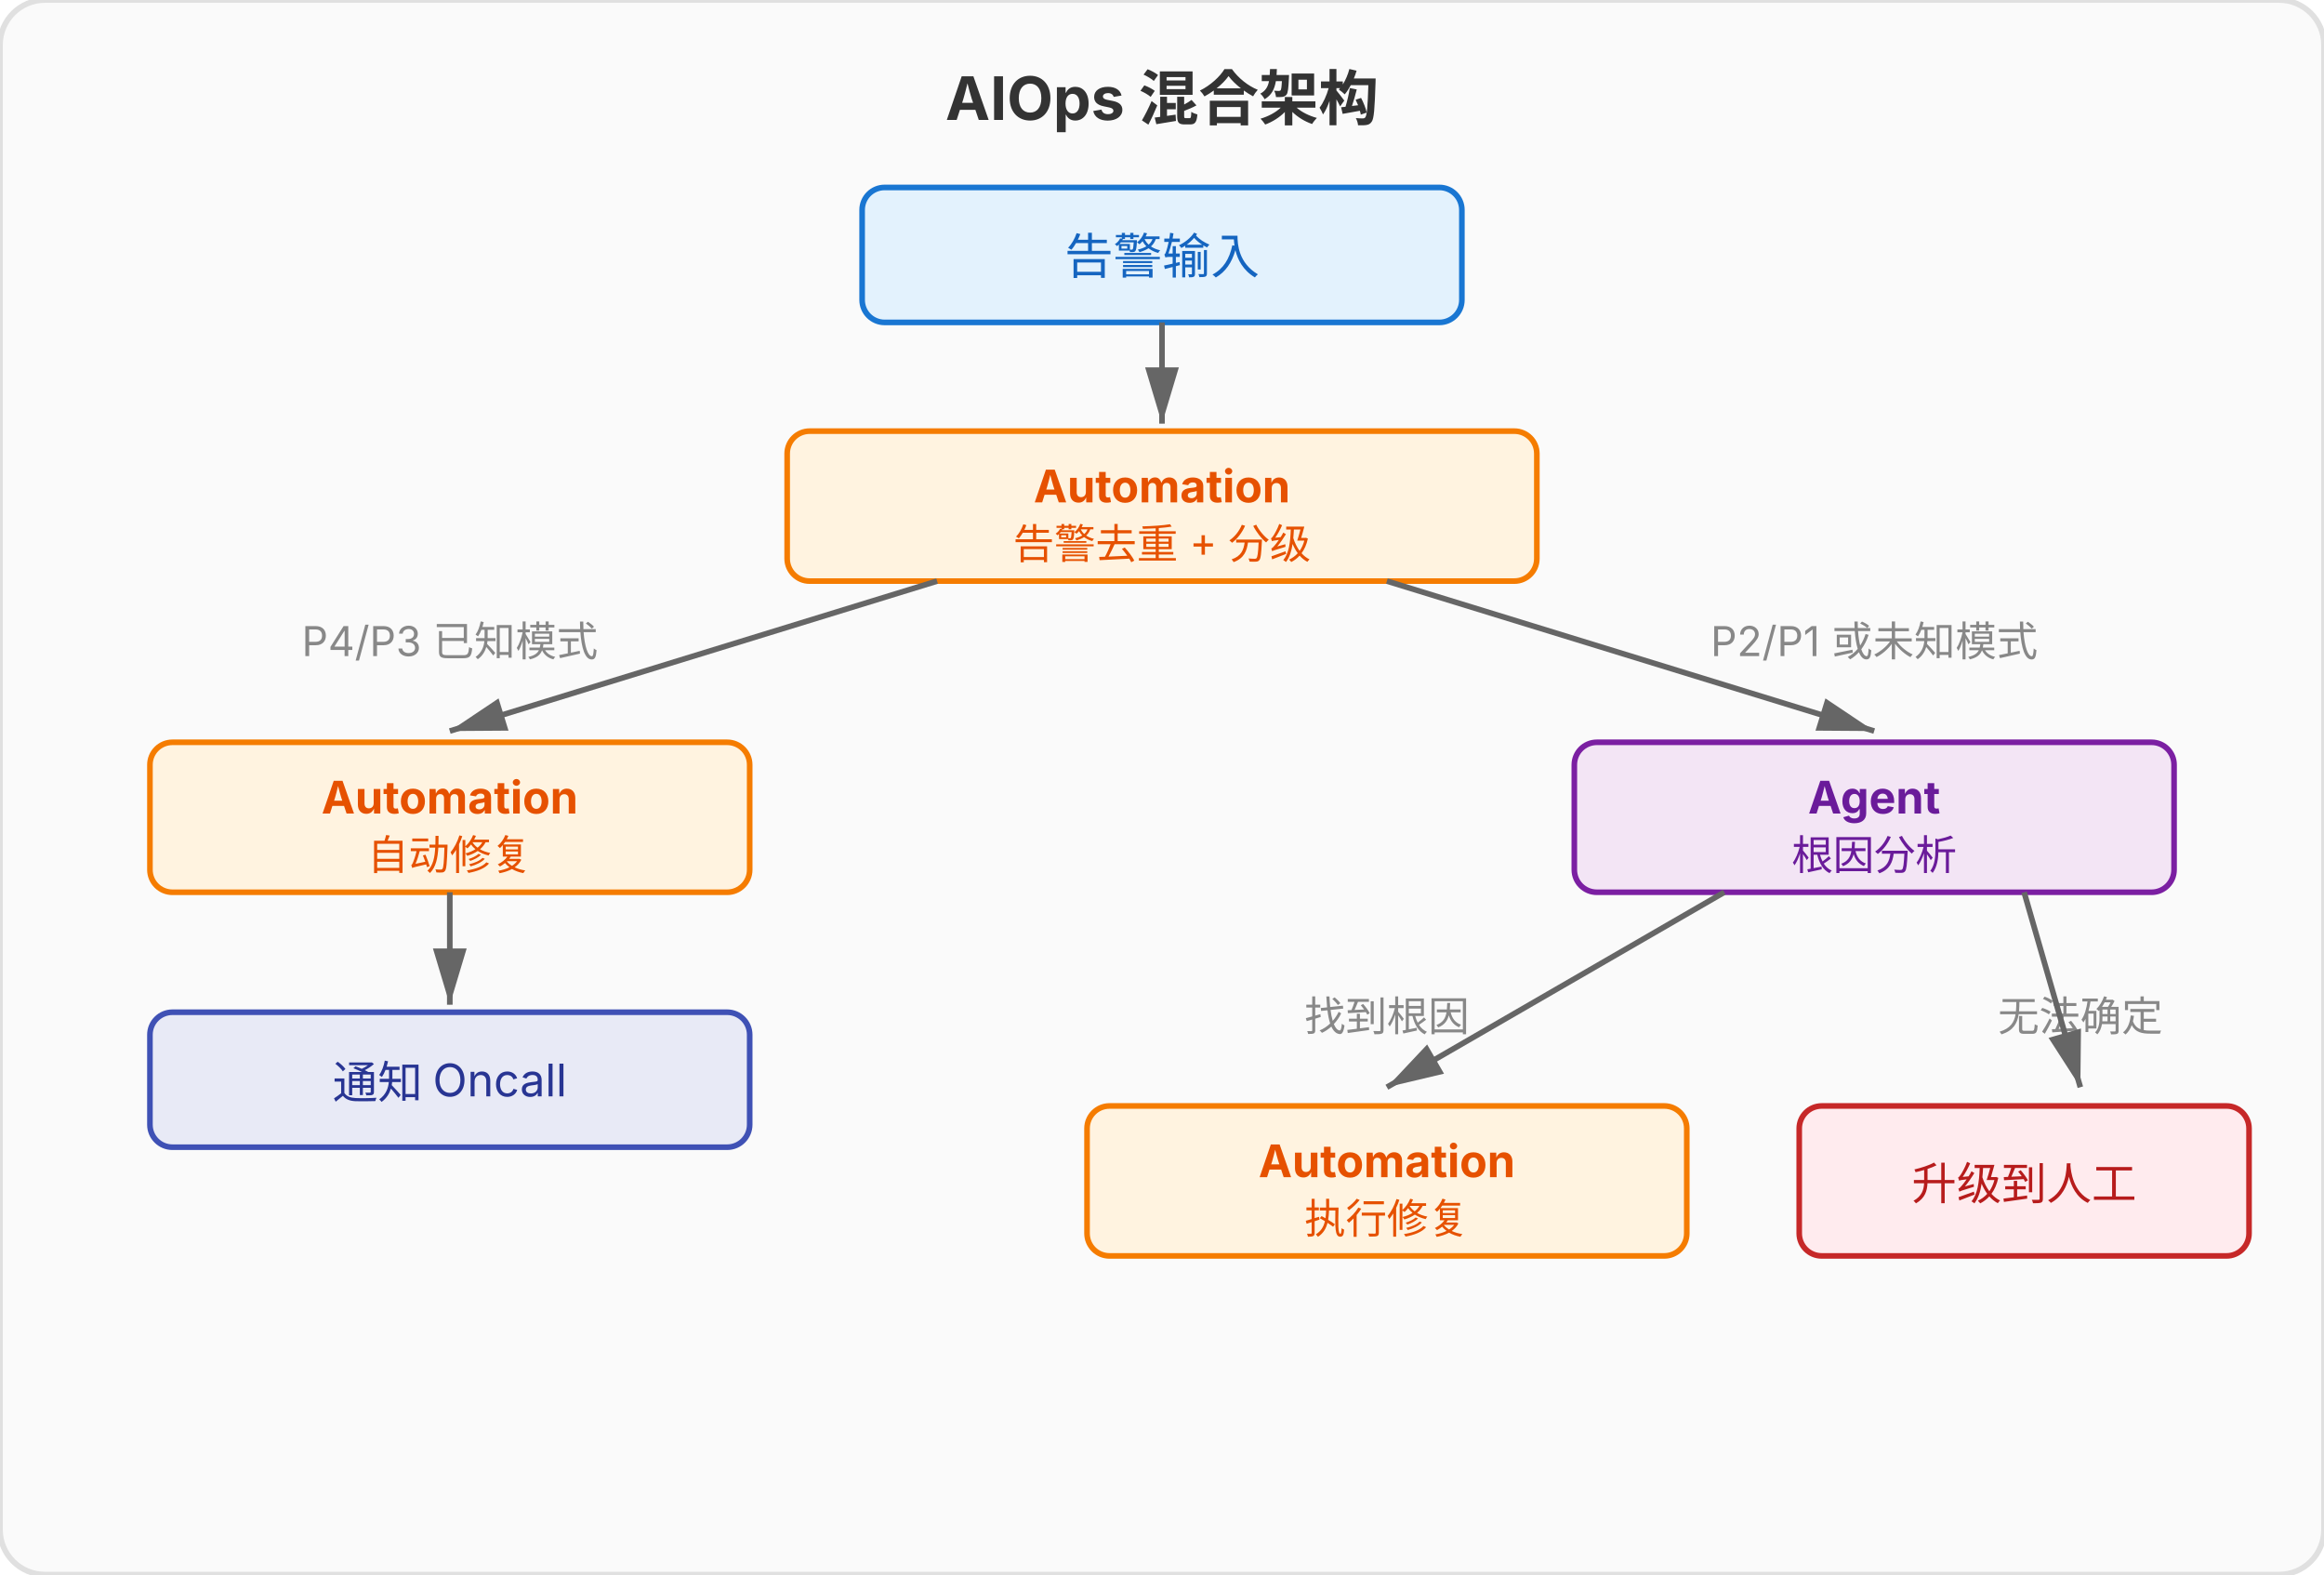
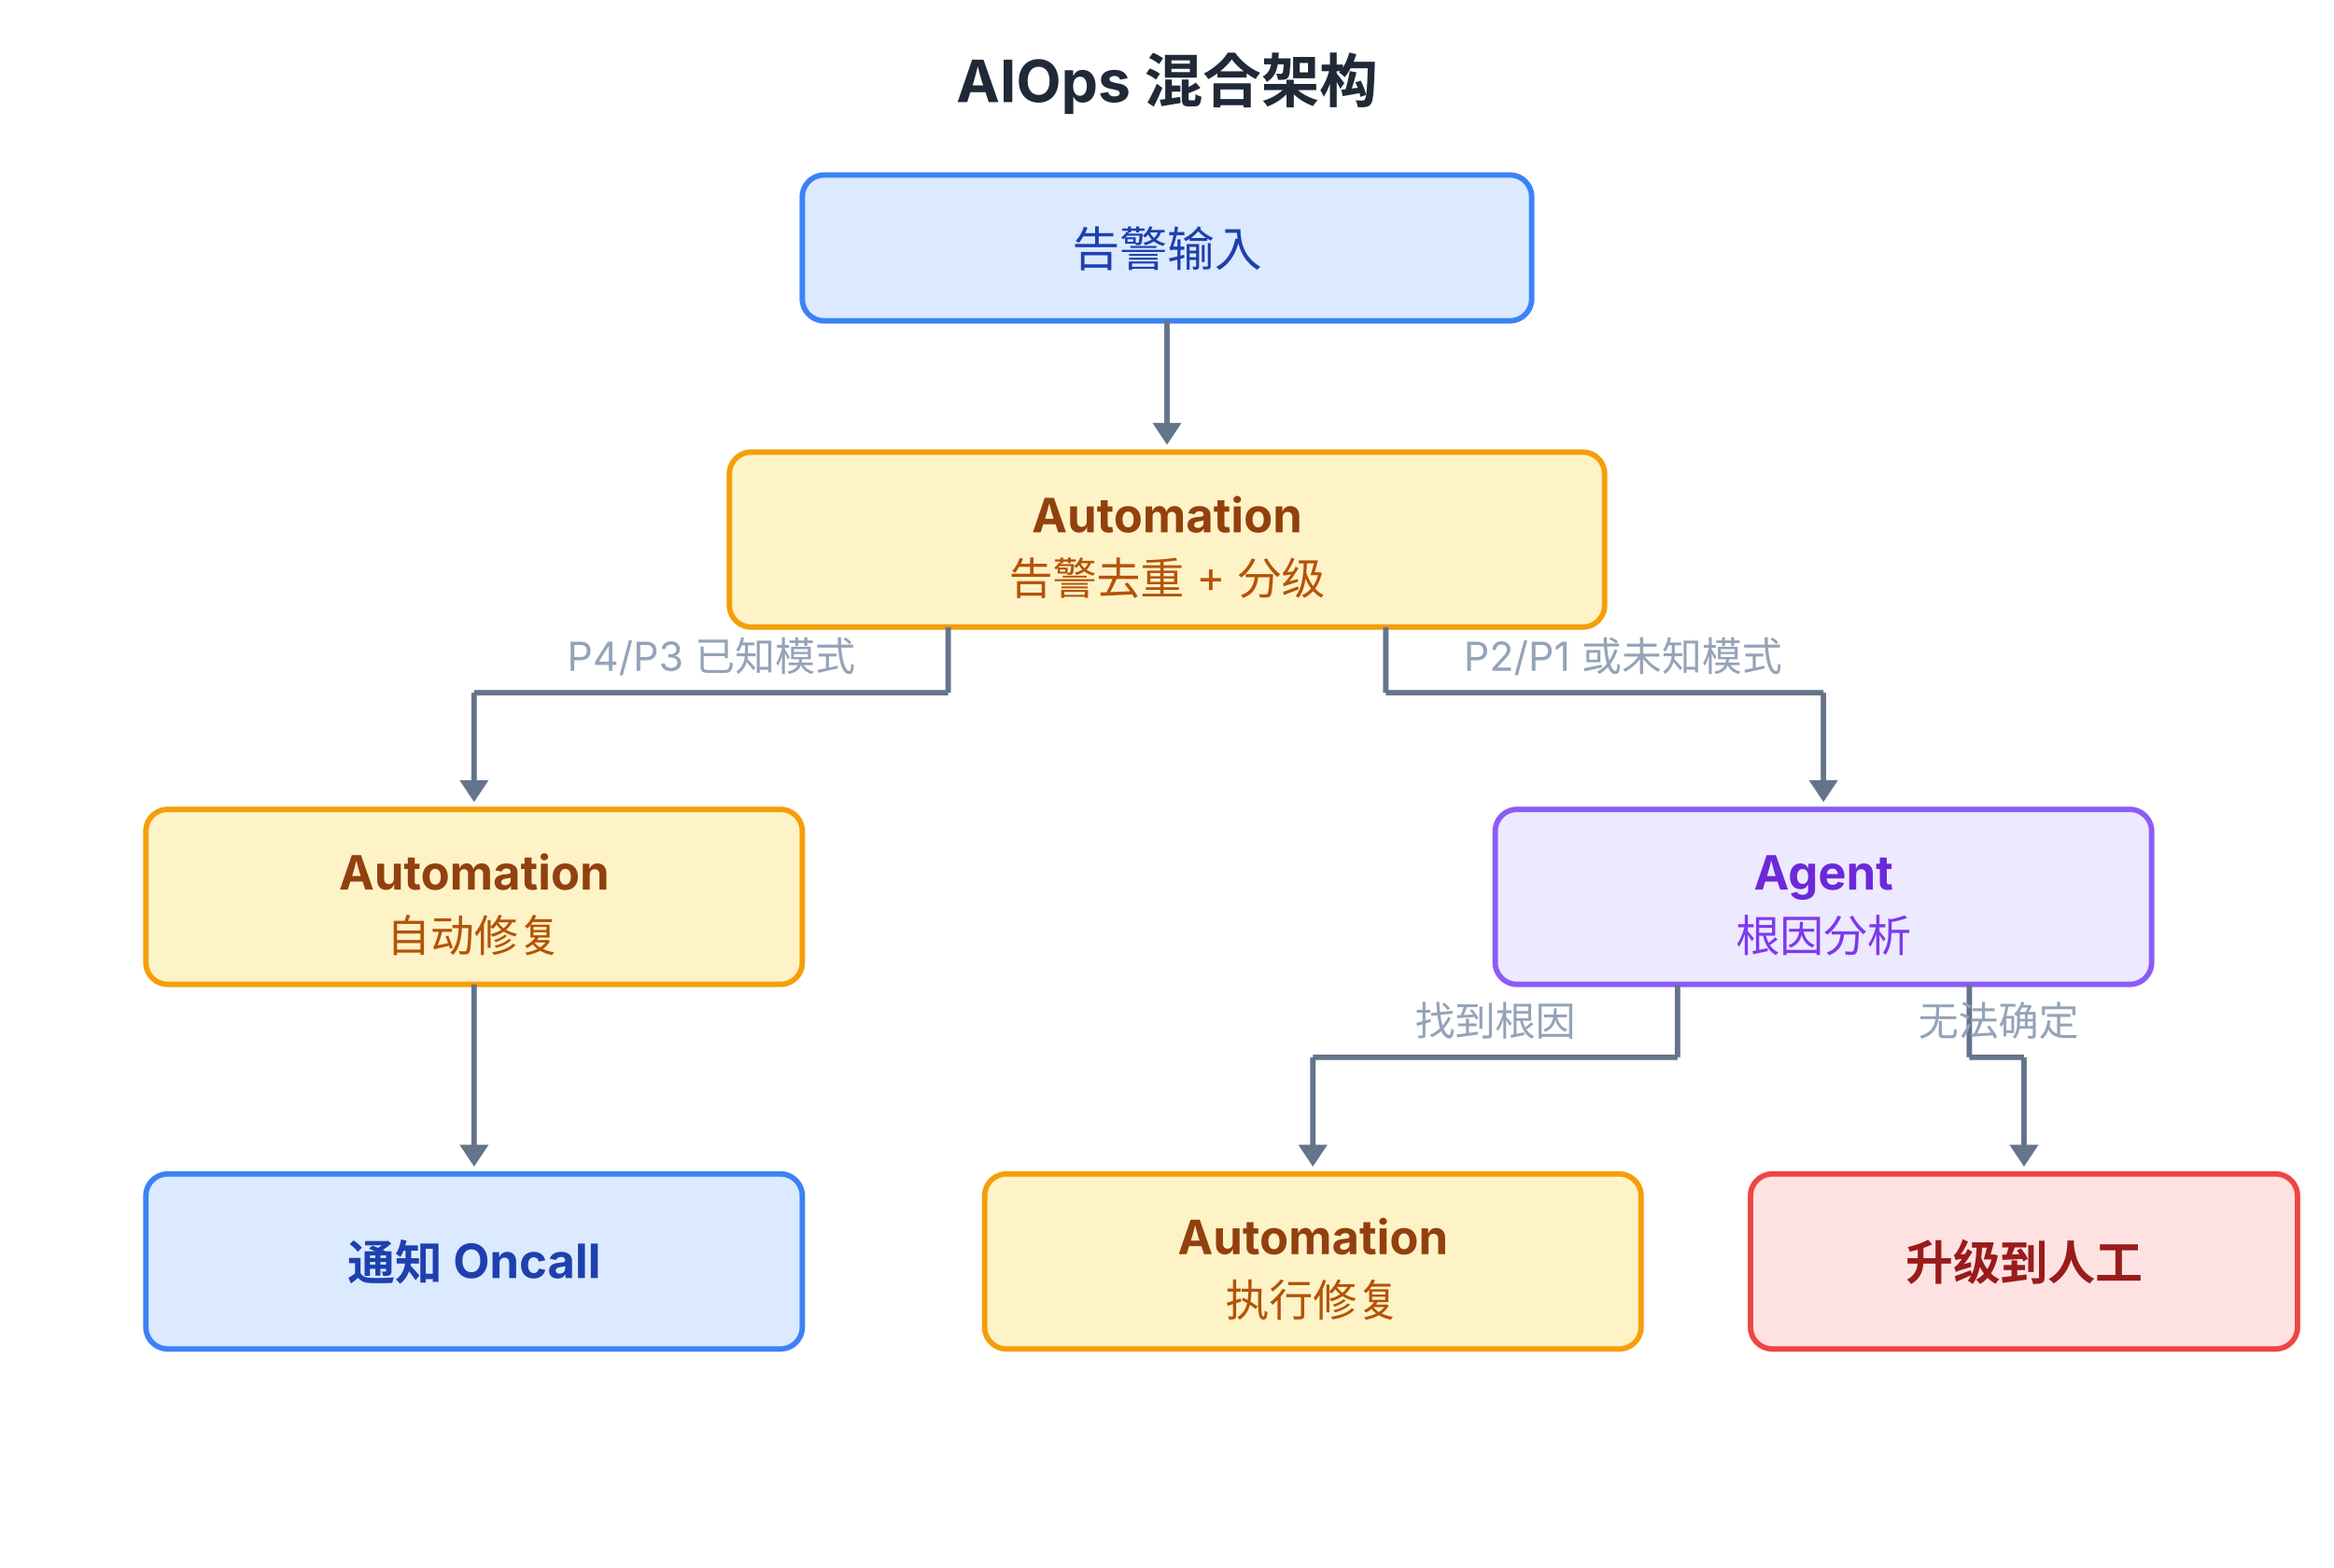
- <svg xmlns="http://www.w3.org/2000/svg" viewBox="0 0 620 420" font-family="-apple-system, 'Segoe UI', 'PingFang SC', 'Microsoft YaHei', sans-serif">
-   <defs>
-     <marker id="arrow" viewBox="0 0 10 6" refX="10" refY="3" markerWidth="10" markerHeight="6" orient="auto-start-reverse">
-       <path d="M0,0 L10,3 L0,6 Z" fill="#666" />
-     </marker>
-   </defs>
-   <rect width="620" height="420" rx="12" fill="#fafafa" stroke="#e0e0e0" stroke-width="1.5" />
-   <text x="310" y="32" text-anchor="middle" font-size="16" font-weight="bold" fill="#333">AIOps 混合架构</text>
-   <rect x="230" y="50" width="160" height="36" rx="6" fill="#E3F2FD" stroke="#1976D2" stroke-width="1.5" />
-   <text x="310" y="73" text-anchor="middle" font-size="13" fill="#1565C0">告警输入</text>
-   <rect x="210" y="115" width="200" height="40" rx="6" fill="#FFF3E0" stroke="#F57C00" stroke-width="1.5" />
-   <text x="310" y="134" text-anchor="middle" font-size="12" font-weight="bold" fill="#E65100">Automation</text>
-   <text x="310" y="149" text-anchor="middle" font-size="11" fill="#E65100">告警去重 + 分级</text>
-   <line x1="310" y1="86" x2="310" y2="113" stroke="#666" stroke-width="1.5" marker-end="url(#arrow)" />
-   <text x="120" y="175" text-anchor="middle" font-size="11" fill="#888">P4/P3 已知模式</text>
-   <line x1="250" y1="155" x2="120" y2="195" stroke="#666" stroke-width="1.5" marker-end="url(#arrow)" />
-   <text x="500" y="175" text-anchor="middle" font-size="11" fill="#888">P2/P1 或未知模式</text>
-   <line x1="370" y1="155" x2="500" y2="195" stroke="#666" stroke-width="1.5" marker-end="url(#arrow)" />
-   <rect x="40" y="198" width="160" height="40" rx="6" fill="#FFF3E0" stroke="#F57C00" stroke-width="1.5" />
-   <text x="120" y="217" text-anchor="middle" font-size="12" font-weight="bold" fill="#E65100">Automation</text>
-   <text x="120" y="232" text-anchor="middle" font-size="11" fill="#E65100">自动修复</text>
-   <rect x="40" y="270" width="160" height="36" rx="6" fill="#E8EAF6" stroke="#3F51B5" stroke-width="1.5" />
-   <text x="120" y="293" text-anchor="middle" font-size="12" fill="#283593">通知 Oncall</text>
-   <line x1="120" y1="238" x2="120" y2="268" stroke="#666" stroke-width="1.5" marker-end="url(#arrow)" />
-   <rect x="420" y="198" width="160" height="40" rx="6" fill="#F3E5F5" stroke="#7B1FA2" stroke-width="1.5" />
-   <text x="500" y="217" text-anchor="middle" font-size="12" font-weight="bold" fill="#6A1B9A">Agent</text>
-   <text x="500" y="232" text-anchor="middle" font-size="11" fill="#6A1B9A">根因分析</text>
-   <text x="370" y="275" text-anchor="middle" font-size="11" fill="#888">找到根因</text>
-   <line x1="460" y1="238" x2="370" y2="290" stroke="#666" stroke-width="1.5" marker-end="url(#arrow)" />
-   <rect x="290" y="295" width="160" height="40" rx="6" fill="#FFF3E0" stroke="#F57C00" stroke-width="1.5" />
-   <text x="370" y="314" text-anchor="middle" font-size="12" font-weight="bold" fill="#E65100">Automation</text>
-   <text x="370" y="329" text-anchor="middle" font-size="11" fill="#E65100">执行修复</text>
-   <text x="555" y="275" text-anchor="middle" font-size="11" fill="#888">无法确定</text>
-   <line x1="540" y1="238" x2="555" y2="290" stroke="#666" stroke-width="1.5" marker-end="url(#arrow)" />
-   <rect x="480" y="295" width="120" height="40" rx="6" fill="#FFEBEE" stroke="#C62828" stroke-width="1.5" />
-   <text x="540" y="320" text-anchor="middle" font-size="12" fill="#B71C1C">升级到人工</text>
+ <svg xmlns="http://www.w3.org/2000/svg" viewBox="0 0 640 430" font-family="system-ui, -apple-system, 'PingFang SC', sans-serif">
+   <text x="320" y="28" text-anchor="middle" font-size="16" font-weight="bold" fill="#1F2937">AIOps 混合架构</text>
+   <rect x="220" y="48" width="200" height="40" rx="6" fill="#DBEAFE" stroke="#3B82F6" stroke-width="1.5" />
+   <text x="320" y="73" text-anchor="middle" font-size="13" fill="#1E40AF">告警输入</text>
+   <line x1="320" y1="88" x2="320" y2="118" stroke="#64748B" stroke-width="1.5" />
+   <polygon points="316,116 320,122 324,116" fill="#64748B" />
+   <rect x="200" y="124" width="240" height="48" rx="6" fill="#FEF3C7" stroke="#F59E0B" stroke-width="1.5" />
+   <text x="320" y="146" text-anchor="middle" font-size="13" font-weight="bold" fill="#92400E">Automation</text>
+   <text x="320" y="163" text-anchor="middle" font-size="12" fill="#B45309">告警去重 + 分级</text>
+   <line x1="260" y1="172" x2="260" y2="190" stroke="#64748B" stroke-width="1.5" />
+   <line x1="260" y1="190" x2="130" y2="190" stroke="#64748B" stroke-width="1.5" />
+   <line x1="130" y1="190" x2="130" y2="216" stroke="#64748B" stroke-width="1.5" />
+   <polygon points="126,214 130,220 134,214" fill="#64748B" />
+   <text x="195" y="184" text-anchor="middle" font-size="11" fill="#94A3B8">P4/P3 已知模式</text>
+   <line x1="380" y1="172" x2="380" y2="190" stroke="#64748B" stroke-width="1.5" />
+   <line x1="380" y1="190" x2="500" y2="190" stroke="#64748B" stroke-width="1.5" />
+   <line x1="500" y1="190" x2="500" y2="216" stroke="#64748B" stroke-width="1.5" />
+   <polygon points="496,214 500,220 504,214" fill="#64748B" />
+   <text x="445" y="184" text-anchor="middle" font-size="11" fill="#94A3B8">P2/P1 或未知模式</text>
+   <rect x="40" y="222" width="180" height="48" rx="6" fill="#FEF3C7" stroke="#F59E0B" stroke-width="1.5" />
+   <text x="130" y="244" text-anchor="middle" font-size="13" font-weight="bold" fill="#92400E">Automation</text>
+   <text x="130" y="261" text-anchor="middle" font-size="12" fill="#B45309">自动修复</text>
+   <line x1="130" y1="270" x2="130" y2="316" stroke="#64748B" stroke-width="1.5" />
+   <polygon points="126,314 130,320 134,314" fill="#64748B" />
+   <rect x="40" y="322" width="180" height="48" rx="6" fill="#DBEAFE" stroke="#3B82F6" stroke-width="1.5" />
+   <text x="130" y="351" text-anchor="middle" font-size="13" font-weight="bold" fill="#1E40AF">通知 Oncall</text>
+   <rect x="410" y="222" width="180" height="48" rx="6" fill="#EDE9FE" stroke="#8B5CF6" stroke-width="1.5" />
+   <text x="500" y="244" text-anchor="middle" font-size="13" font-weight="bold" fill="#6D28D9">Agent</text>
+   <text x="500" y="261" text-anchor="middle" font-size="12" fill="#7C3AED">根因分析</text>
+   <line x1="460" y1="270" x2="460" y2="290" stroke="#64748B" stroke-width="1.5" />
+   <line x1="460" y1="290" x2="360" y2="290" stroke="#64748B" stroke-width="1.5" />
+   <line x1="360" y1="290" x2="360" y2="316" stroke="#64748B" stroke-width="1.5" />
+   <polygon points="356,314 360,320 364,314" fill="#64748B" />
+   <text x="410" y="284" text-anchor="middle" font-size="11" fill="#94A3B8">找到根因</text>
+   <line x1="540" y1="270" x2="540" y2="290" stroke="#64748B" stroke-width="1.5" />
+   <line x1="540" y1="290" x2="555" y2="290" stroke="#64748B" stroke-width="1.5" />
+   <line x1="555" y1="290" x2="555" y2="316" stroke="#64748B" stroke-width="1.5" />
+   <polygon points="551,314 555,320 559,314" fill="#64748B" />
+   <text x="548" y="284" text-anchor="middle" font-size="11" fill="#94A3B8">无法确定</text>
+   <rect x="270" y="322" width="180" height="48" rx="6" fill="#FEF3C7" stroke="#F59E0B" stroke-width="1.5" />
+   <text x="360" y="344" text-anchor="middle" font-size="13" font-weight="bold" fill="#92400E">Automation</text>
+   <text x="360" y="361" text-anchor="middle" font-size="12" fill="#B45309">执行修复</text>
+   <rect x="480" y="322" width="150" height="48" rx="6" fill="#FEE2E2" stroke="#EF4444" stroke-width="1.5" />
+   <text x="555" y="351" text-anchor="middle" font-size="13" font-weight="bold" fill="#991B1B">升级到人工</text>
</svg>
